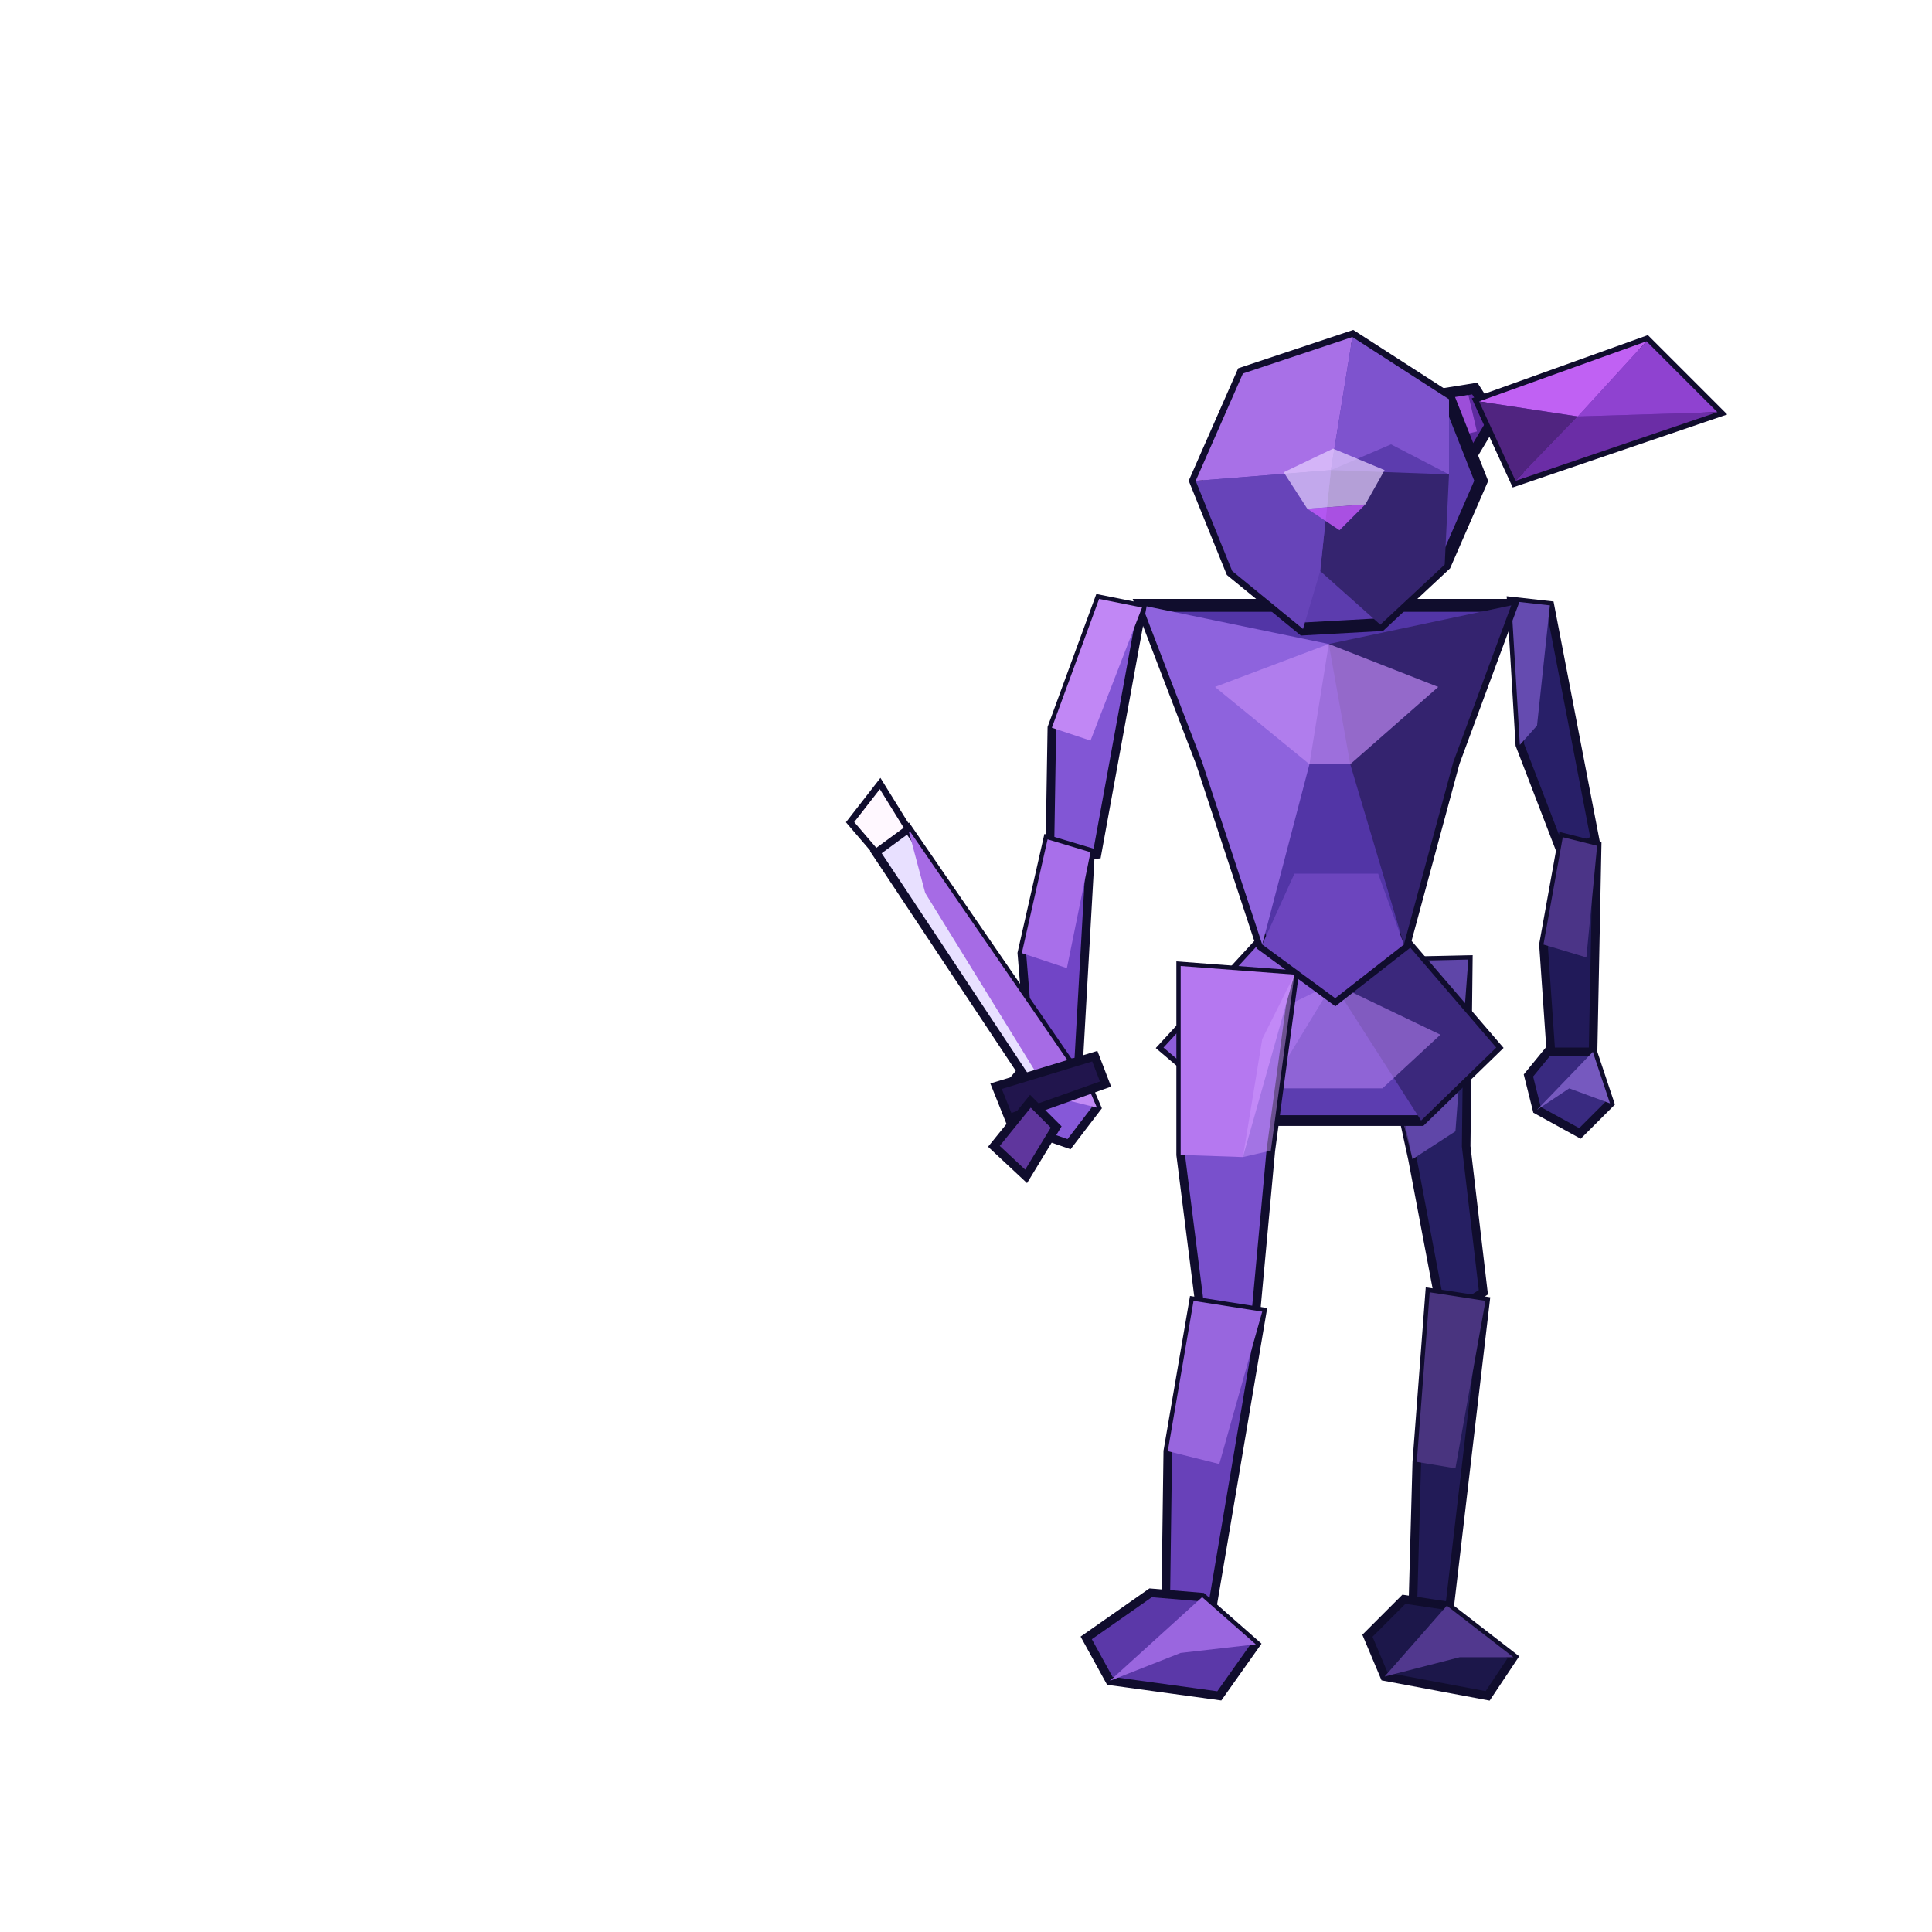
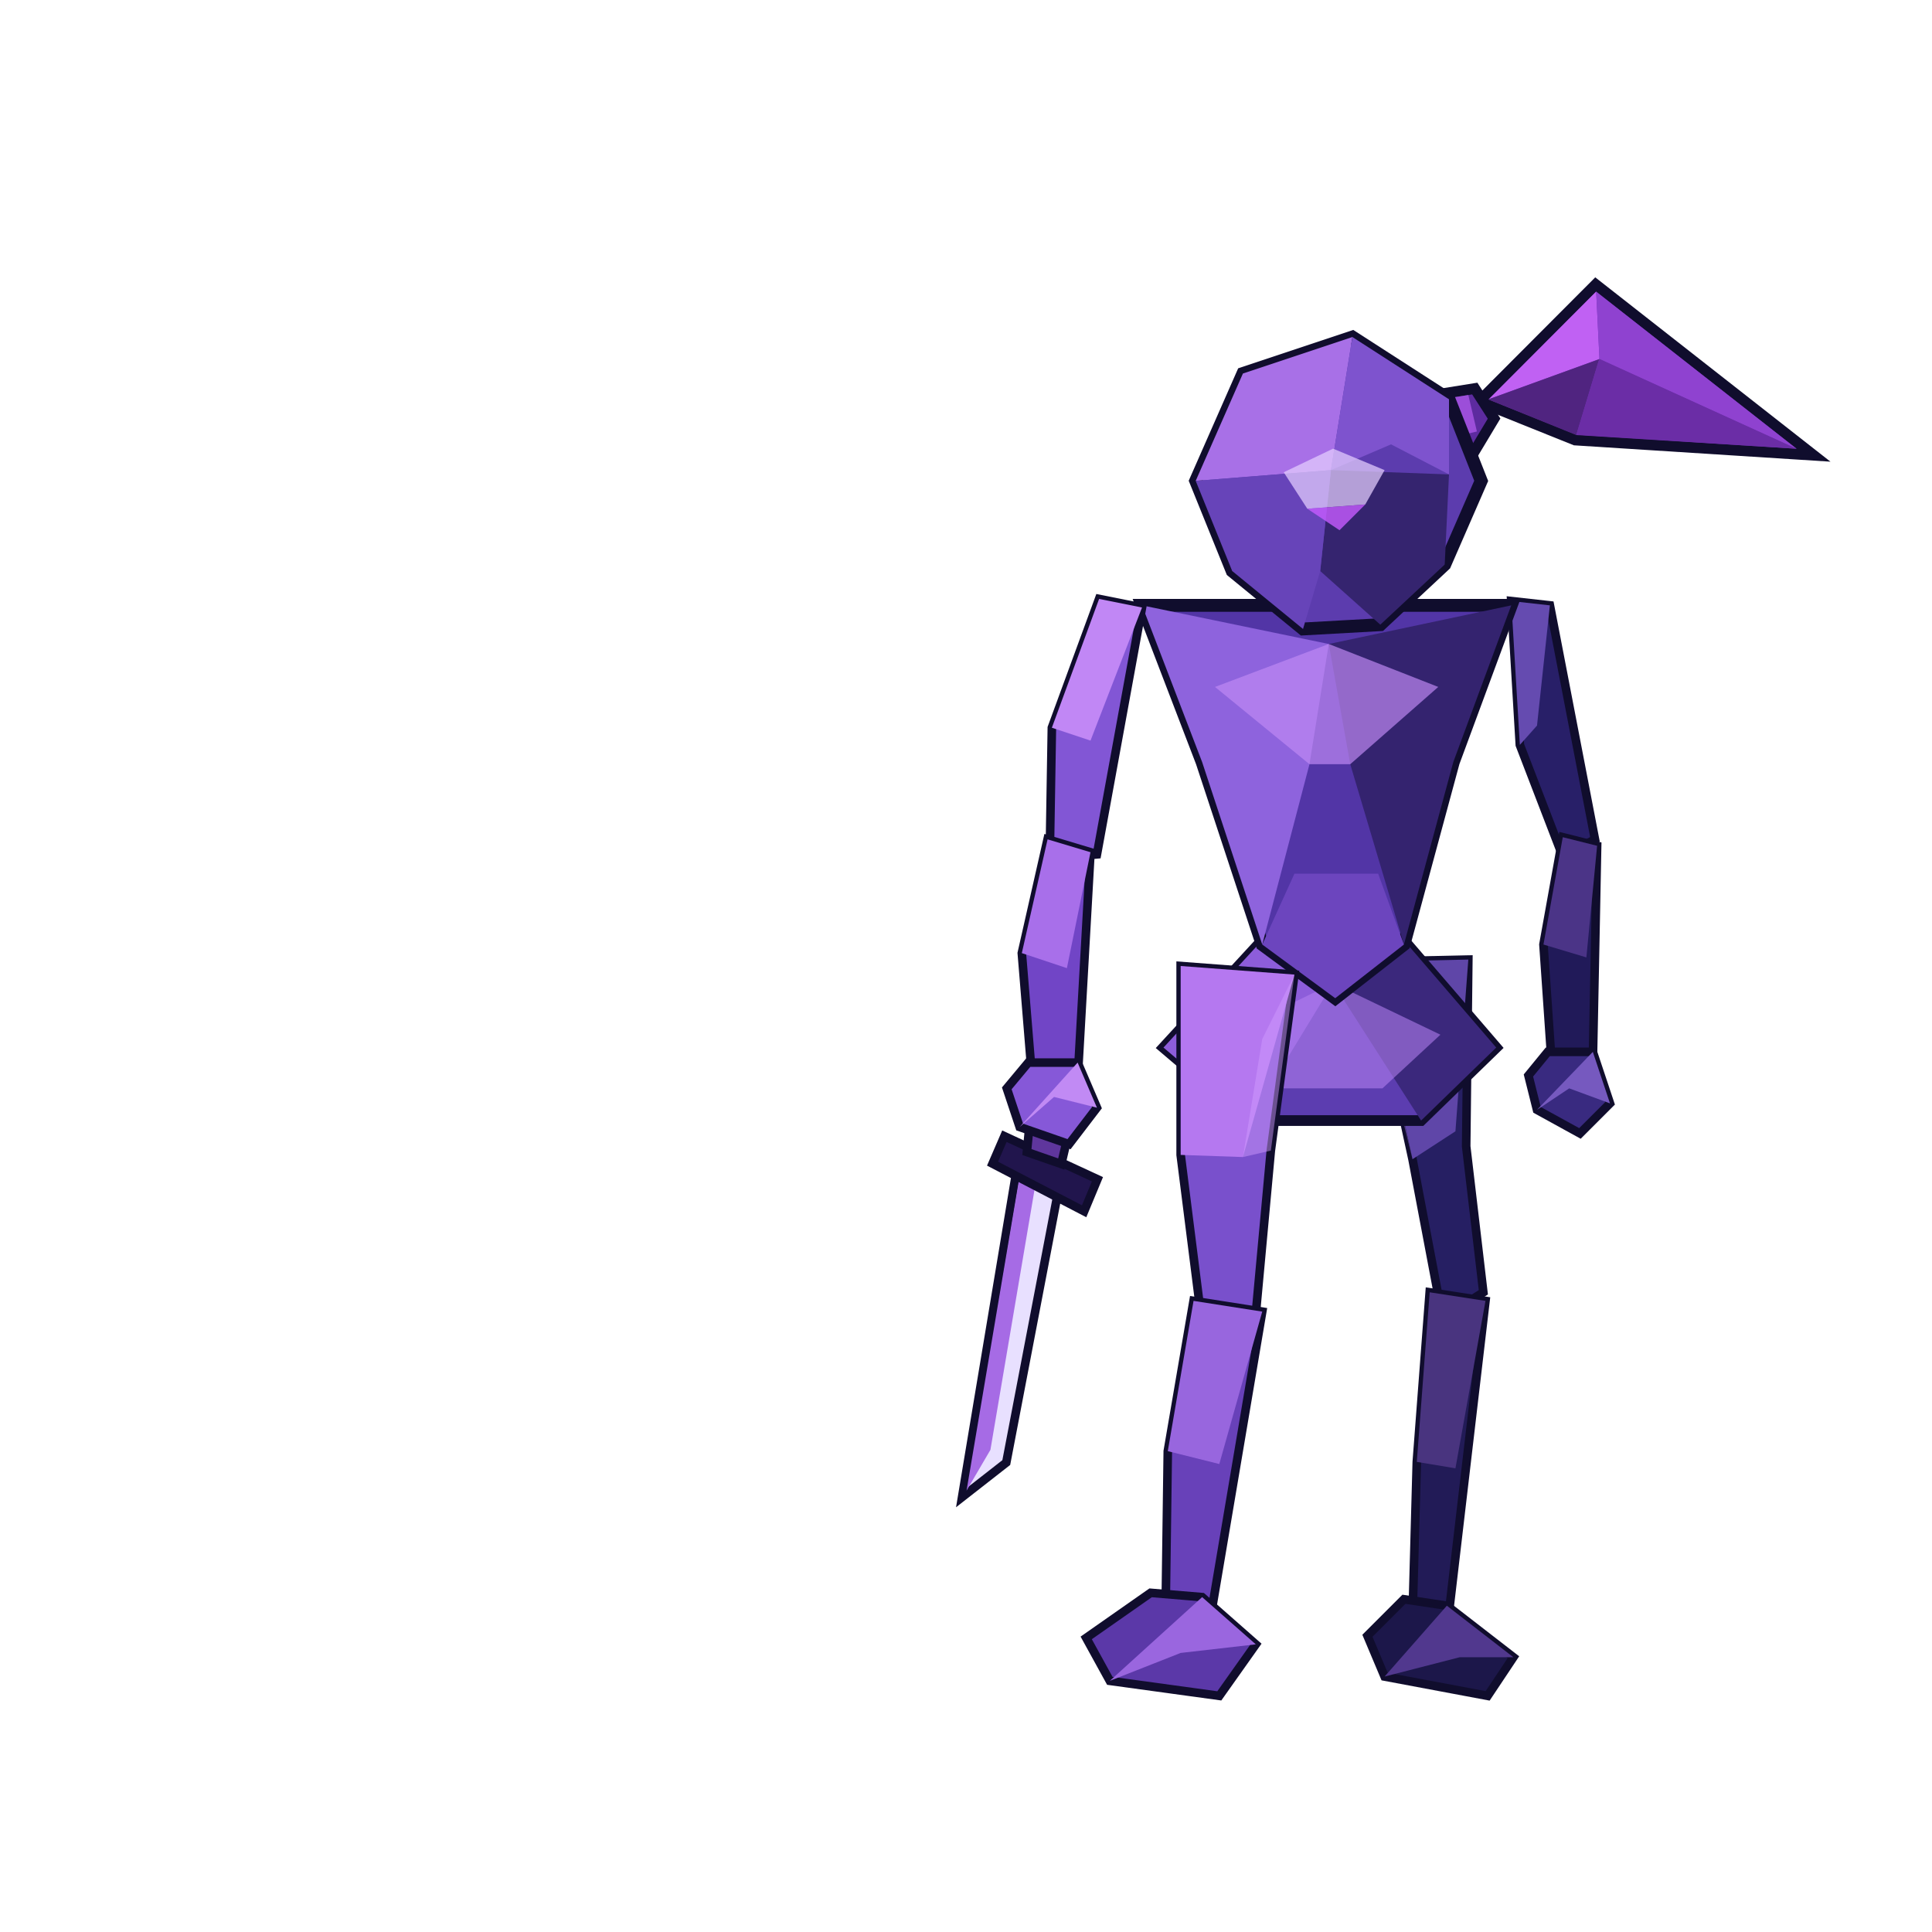
- <svg xmlns="http://www.w3.org/2000/svg" width="238.125mm" height="238.125mm" viewBox="0 0 900 900">
+ <svg xmlns="http://www.w3.org/2000/svg" width="238.125mm" height="238.125mm" viewBox="0 0 900 900" version="1.1" id="svg127">
+   <defs id="defs131" />
  <g id="view-fighting-polygon-sword">
    <g id="polygon-far-leg-u">
-       <polygon points="638,448 684,447 683,534 691,602 672,614 658,540" fill="#261F63" stroke="#100D2D" stroke-width="4" />
-       <polygon points="638,448 684,447 678,527 658,540" fill="#5F46A8" />
-       <polygon points="638,448 658,540 648,500" fill="#7A59BD" opacity="0.55" />
+       <polygon points="638,448 684,447 683,534 691,602 672,614 658,540" fill="#261F63" stroke="#100D2D" stroke-width="4" id="polygon2" />
+       <polygon points="638,448 684,447 678,527 658,540" fill="#5F46A8" id="polygon4" />
+       <polygon points="638,448 658,540 648,500" fill="#7A59BD" opacity="0.55" id="polygon6" />
    </g>
    <g id="polygon-far-leg-l">
-       <polygon points="666,602 692,606 675,751 658,754 660,681" fill="#221B57" stroke="#100D2D" stroke-width="4" />
-       <polygon points="666,602 692,606 678,684 660,681" fill="#49347F" />
+       <polygon points="666,602 692,606 675,751 658,754 660,681" fill="#221B57" stroke="#100D2D" stroke-width="4" id="polygon9" />
+       <polygon points="666,602 692,606 678,684 660,681" fill="#49347F" id="polygon11" />
    </g>
    <g id="polygon-far-foot">
-       <polygon points="654,745 674,748 705,772 693,790 645,781 637,762" fill="#1C174A" stroke="#100D2D" stroke-width="4" />
-       <polygon points="674,748 705,772 680,772 645,781" fill="#51388E" />
+       <polygon points="654,745 674,748 705,772 693,790 645,781 637,762" fill="#1C174A" stroke="#100D2D" stroke-width="4" id="polygon14" />
+       <polygon points="674,748 705,772 680,772 645,781" fill="#51388E" id="polygon16" />
    </g>
    <g id="polygon-far-arm-u">
-       <polygon points="704,280 722,282 743,391 728,399 708,347" fill="#281F68" stroke="#100D2D" stroke-width="4" />
-       <polygon points="704,280 722,282 716,338 708,347" fill="#654BB0" />
+       <polygon points="704,280 722,282 743,391 728,399 708,347" fill="#281F68" stroke="#100D2D" stroke-width="4" id="polygon19" />
+       <polygon points="704,280 722,282 716,338 708,347" fill="#654BB0" id="polygon21" />
    </g>
    <g id="polygon-far-arm-l">
-       <polygon points="728,390 744,394 742,495 723,498 719,440" fill="#211A59" stroke="#100D2D" stroke-width="4" />
-       <polygon points="728,390 744,394 739,446 719,440" fill="#4B3487" />
+       <polygon points="728,390 744,394 742,495 723,498 719,440" fill="#211A59" stroke="#100D2D" stroke-width="4" id="polygon24" />
+       <polygon points="728,390 744,394 739,446 719,440" fill="#4B3487" id="polygon26" />
    </g>
    <g id="polygon-far-hand">
-       <polygon points="721,490 742,490 750,514 736,528 716,517 712,501" fill="#392A80" stroke="#100D2D" stroke-width="4" />
-       <polygon points="742,490 750,514 731,507 716,517" fill="#7659BF" />
+       <polygon points="721,490 742,490 750,514 736,528 716,517 712,501" fill="#392A80" stroke="#100D2D" stroke-width="4" id="polygon29" />
+       <polygon points="742,490 750,514 731,507 716,517" fill="#7659BF" id="polygon31" />
    </g>
    <g id="polygon-pelvis">
-       <polygon points="588,438 654,438 697,488 662,522 582,522 542,488" fill="#5C3DB0" stroke="#100D2D" stroke-width="5" />
-       <polygon points="588,438 621,458 582,522 542,488" fill="#8D5DDA" />
-       <polygon points="621,458 654,438 697,488 662,522" fill="#3B287C" />
-       <polygon points="572,482 621,458 671,482 644,507 598,507" fill="#B480F1" opacity="0.58" />
+       <polygon points="588,438 654,438 697,488 662,522 582,522 542,488" fill="#5C3DB0" stroke="#100D2D" stroke-width="5" id="polygon34" />
+       <polygon points="588,438 621,458 582,522 542,488" fill="#8D5DDA" id="polygon36" />
+       <polygon points="621,458 654,438 697,488 662,522" fill="#3B287C" id="polygon38" />
+       <polygon points="572,482 621,458 671,482 644,507 598,507" fill="#B480F1" opacity="0.58" id="polygon40" />
    </g>
    <g id="polygon-torso">
-       <polygon points="532,282 704,282 677,355 654,440 622,465 588,440 560,355" fill="#5235A6" stroke="#100D2D" stroke-width="6" />
-       <polygon points="532,282 619,300 610,356 588,440 560,355" fill="#8E63DD" />
-       <polygon points="619,300 704,282 677,355 654,440 629,356" fill="#34236F" />
-       <polygon points="566,320 619,300 670,320 629,356 610,356" fill="#C08AF5" opacity="0.68" />
-       <polygon points="588,440 622,465 654,440 642,407 603,407" fill="#6C45BE" />
+       <polygon points="532,282 704,282 677,355 654,440 622,465 588,440 560,355" fill="#5235A6" stroke="#100D2D" stroke-width="6" id="polygon43" />
+       <polygon points="532,282 619,300 610,356 588,440 560,355" fill="#8E63DD" id="polygon45" />
+       <polygon points="619,300 704,282 677,355 654,440 629,356" fill="#34236F" id="polygon47" />
+       <polygon points="566,320 619,300 670,320 629,356 610,356" fill="#C08AF5" opacity="0.68" id="polygon49" />
+       <polygon points="588,440 622,465 654,440 642,407 603,407" fill="#6C45BE" id="polygon51" />
    </g>
    <g id="polygon-head">
-       <polygon points="662,185 687,181 696,195 687,210 664,211 657,198" fill="#5D2B9F" stroke="#100D2D" stroke-width="5" />
-       <polygon points="665,187 684,184 688,201 663,207" fill="#B45CF0" opacity="0.72" />
-       <polygon points="689,187 767,159 800,192 706,224" fill="#7132B4" stroke="#100D2D" stroke-width="5" />
-       <polygon points="689,187 767,159 735,194" fill="#C061F3" />
-       <polygon points="767,159 800,192 735,194" fill="#8F42D0" />
-       <polygon points="689,187 735,194 706,224" fill="#502480" />
-       <polygon points="735,194 800,192 706,224" fill="#6B2DA6" />
-       <polygon points="579,174 630,157 675,186 690,224 673,263 643,291 607,293 574,266 557,224" fill="#5C3CAE" stroke="#100D2D" stroke-width="6" />
-       <polygon points="579,174 630,157 620,219 557,224" fill="#A870E7" />
-       <polygon points="630,157 675,186 675,221 648,207 620,219" fill="#7E53CE" />
-       <polygon points="620,219 675,221 673,263 643,291 615,266" fill="#35246F" />
-       <polygon points="557,224 620,219 615,266 607,293 574,266" fill="#6744B9" />
-       <polygon points="598,220 621,209 645,219 636,235 609,237" fill="#E4CEFF" opacity="0.72" />
-       <polygon points="609,237 636,235 624,247" fill="#C55BFF" opacity="0.8" />
+       <g id="layer1">
+         <path id="polygon58" style="fill:#7132b4;stroke:#100d2d;stroke-width:5" d="m 689,187 54.334,-54.466 101.473,79.525 -111.077,-7.085 z" />
+         <path id="polygon60" transform="translate(8.868693,-92.42216)" style="fill:#c061f3" d="m 736.235,259.694 -51.57,18.689 50.019,-50.143 z" />
+         <path id="polygon62" transform="translate(42.16068,-42.97304)" style="fill:#8f42d0" d="M 794.777,252.061 702.926,210.313 701.399,178.829 Z" />
+         <path id="polygon64" transform="translate(-53.29525,-64.4097)" style="fill:#502480" d="M 798.298,231.687 787.585,267.077 746.588,250.472 Z" />
+         <path id="polygon66" style="fill:#6b2da6" d="m 836.902,209.036 -102.631,-6.358 10.704,-35.53 z" />
+       </g>
+       <g id="layer2" style="display:inline">
+         <polygon points="664,211 657,198 662,185 687,181 696,195 687,210 " fill="#5d2b9f" stroke="#100d2d" stroke-width="5" id="polygon54" />
+         <polygon points="665,187 684,184 688,201 663,207 " fill="#b45cf0" opacity="0.72" id="polygon56" />
+       </g>
+       <g id="layer3" style="display:inline">
+         <polygon points="675,186 690,224 673,263 643,291 607,293 574,266 557,224 579,174 630,157 " fill="#5c3cae" stroke="#100d2d" stroke-width="6" id="polygon68" />
+         <polygon points="620,219 557,224 579,174 630,157 " fill="#a870e7" id="polygon70" />
+         <polygon points="675,221 648,207 620,219 630,157 675,186 " fill="#7e53ce" id="polygon72" />
+         <polygon points="673,263 643,291 615,266 620,219 675,221 " fill="#35246f" id="polygon74" />
+         <polygon points="615,266 607,293 574,266 557,224 620,219 " fill="#6744b9" id="polygon76" />
+         <polygon points="645,219 636,235 609,237 598,220 621,209 " fill="#e4ceff" opacity="0.72" id="polygon78" />
+         <polygon points="624,247 609,237 636,235 " fill="#c55bff" opacity="0.8" id="polygon80" />
+       </g>
    </g>
    <g id="polygon-near-leg-u">
-       <polygon points="550,450 603,454 592,536 585,612 560,617 550,538" fill="#7950CC" stroke="#100D2D" stroke-width="4" />
-       <polygon points="550,450 603,454 579,539 550,538" fill="#B578F0" />
-       <polygon points="603,454 592,536 579,539 588,484" fill="#D09AFF" opacity="0.48" />
+       <polygon points="550,450 603,454 592,536 585,612 560,617 550,538" fill="#7950CC" stroke="#100D2D" stroke-width="4" id="polygon83" />
+       <polygon points="550,450 603,454 579,539 550,538" fill="#B578F0" id="polygon85" />
+       <polygon points="603,454 592,536 579,539 588,484" fill="#D09AFF" opacity="0.48" id="polygon87" />
    </g>
    <g id="polygon-near-leg-l">
-       <polygon points="556,606 588,611 565,747 543,750 544,676" fill="#6841B9" stroke="#100D2D" stroke-width="4" />
-       <polygon points="556,606 588,611 568,682 544,676" fill="#9866DE" />
+       <polygon points="556,606 588,611 565,747 543,750 544,676" fill="#6841B9" stroke="#100D2D" stroke-width="4" id="polygon90" />
+       <polygon points="556,606 588,611 568,682 544,676" fill="#9866DE" id="polygon92" />
    </g>
    <g id="polygon-near-foot">
-       <polygon points="536,742 560,744 585,766 568,790 517,783 506,763" fill="#5B38A8" stroke="#100D2D" stroke-width="4" />
-       <polygon points="560,744 585,766 550,770 517,783" fill="#9A66DF" />
+       <polygon points="536,742 560,744 585,766 568,790 517,783 506,763" fill="#5B38A8" stroke="#100D2D" stroke-width="4" id="polygon95" />
+       <polygon points="560,744 585,766 550,770 517,783" fill="#9A66DF" id="polygon97" />
    </g>
    <g id="polygon-near-arm-u">
-       <polygon points="512,279 532,283 511,398 489,400 490,339" fill="#8256D5" stroke="#100D2D" stroke-width="4" />
-       <polygon points="512,279 532,283 508,345 490,339" fill="#C187F5" />
+       <polygon points="512,279 532,283 511,398 489,400 490,339" fill="#8256D5" stroke="#100D2D" stroke-width="4" id="polygon100" />
+       <polygon points="512,279 532,283 508,345 490,339" fill="#C187F5" id="polygon102" />
    </g>
    <g id="polygon-near-arm-l">
-       <polygon points="488,391 508,397 502,503 481,505 476,444" fill="#7145C6" stroke="#100D2D" stroke-width="4" />
-       <polygon points="488,391 508,397 497,451 476,444" fill="#A86FEA" />
+       <polygon points="488,391 508,397 502,503 481,505 476,444" fill="#7145C6" stroke="#100D2D" stroke-width="4" id="polygon105" />
+       <polygon points="488,391 508,397 497,451 476,444" fill="#A86FEA" id="polygon107" />
+     </g>
+     <g id="polygon-sword" transform="rotate(-135.5952,496.402,526.7574)">
+       <path id="polygon115" style="fill:#e8e0ff;stroke:#100d2d;stroke-width:4" d="M 411.451,371.101 408,397 l 73,110 17,-12 z" />
+       <path id="polygon117" style="fill:#a66be5" d="m 417.417,396.062 71.702,103.228 6.516,-4.479 -83.569,-120.113 z" />
+       <path id="polygon121" style="fill:#21154d;stroke:#100d2d;stroke-width:4" d="m 515,505 -45,16 -6,-15 46,-14 z" />
+       <path id="polygon123" transform="rotate(-70.18843,484.4084,508.657)" style="fill:#5f369d;stroke:#100d2d;stroke-width:4" d="m 480,513 12,12 -14,23 -15,-14 z" />
    </g>
    <g id="polygon-near-hand">
-       <polygon points="479,495 502,495 511,516 498,533 475,525 469,507" fill="#8658D8" stroke="#100D2D" stroke-width="4" />
-       <polygon points="502,495 511,516 491,511 475,525" fill="#C18AF4" />
-     </g>
-     <g id="polygon-sword">
-       <polygon points="481,507 498,495 423,386 408,397" fill="#E8E0FF" stroke="#100D2D" stroke-width="4" />
-       <polygon points="498,495 423,386 431,416 489,510" fill="#A66BE5" />
-       <polygon points="408,397 423,386 410,365 396,383" fill="#FFF8FF" stroke="#100D2D" stroke-width="3" />
-       <polygon points="464,506 510,492 515,505 470,521" fill="#21154D" stroke="#100D2D" stroke-width="4" />
-       <polygon points="480,513 492,525 478,548 463,534" fill="#5F369D" stroke="#100D2D" stroke-width="4" />
+       <polygon points="479,495 502,495 511,516 498,533 475,525 469,507" fill="#8658D8" stroke="#100D2D" stroke-width="4" id="polygon110" />
+       <polygon points="502,495 511,516 491,511 475,525" fill="#C18AF4" id="polygon112" />
    </g>
  </g>
</svg>
